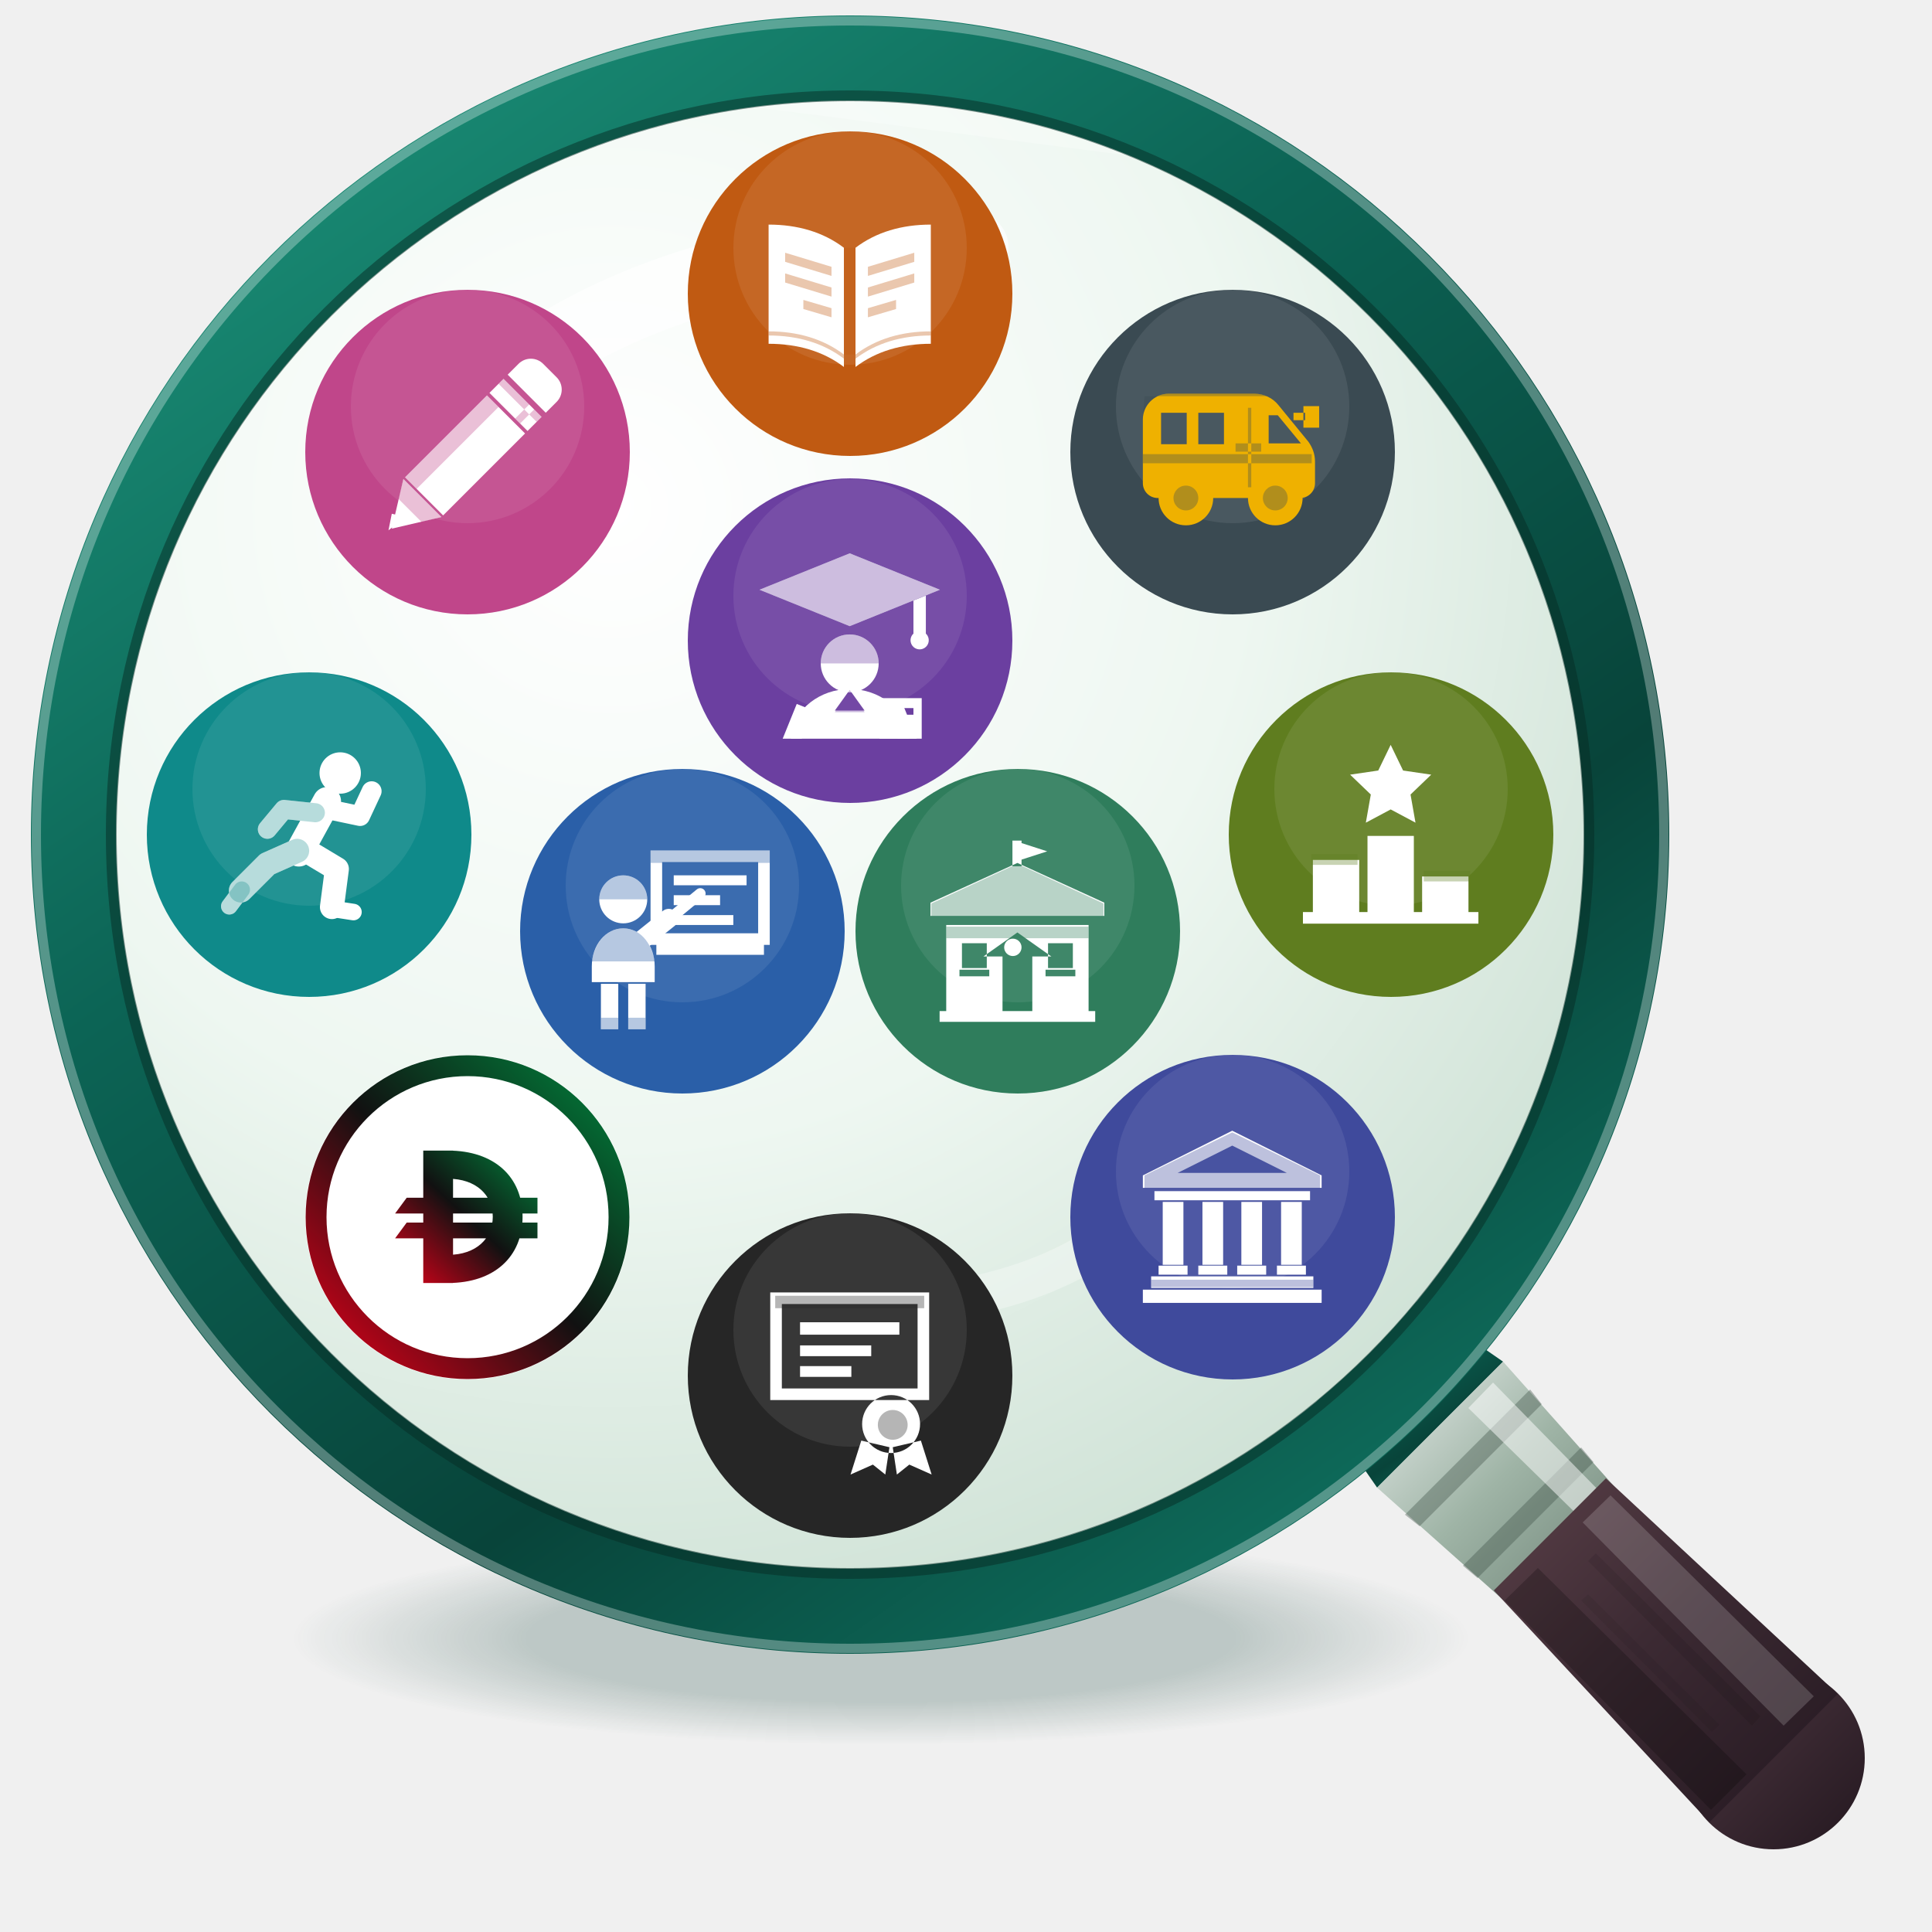
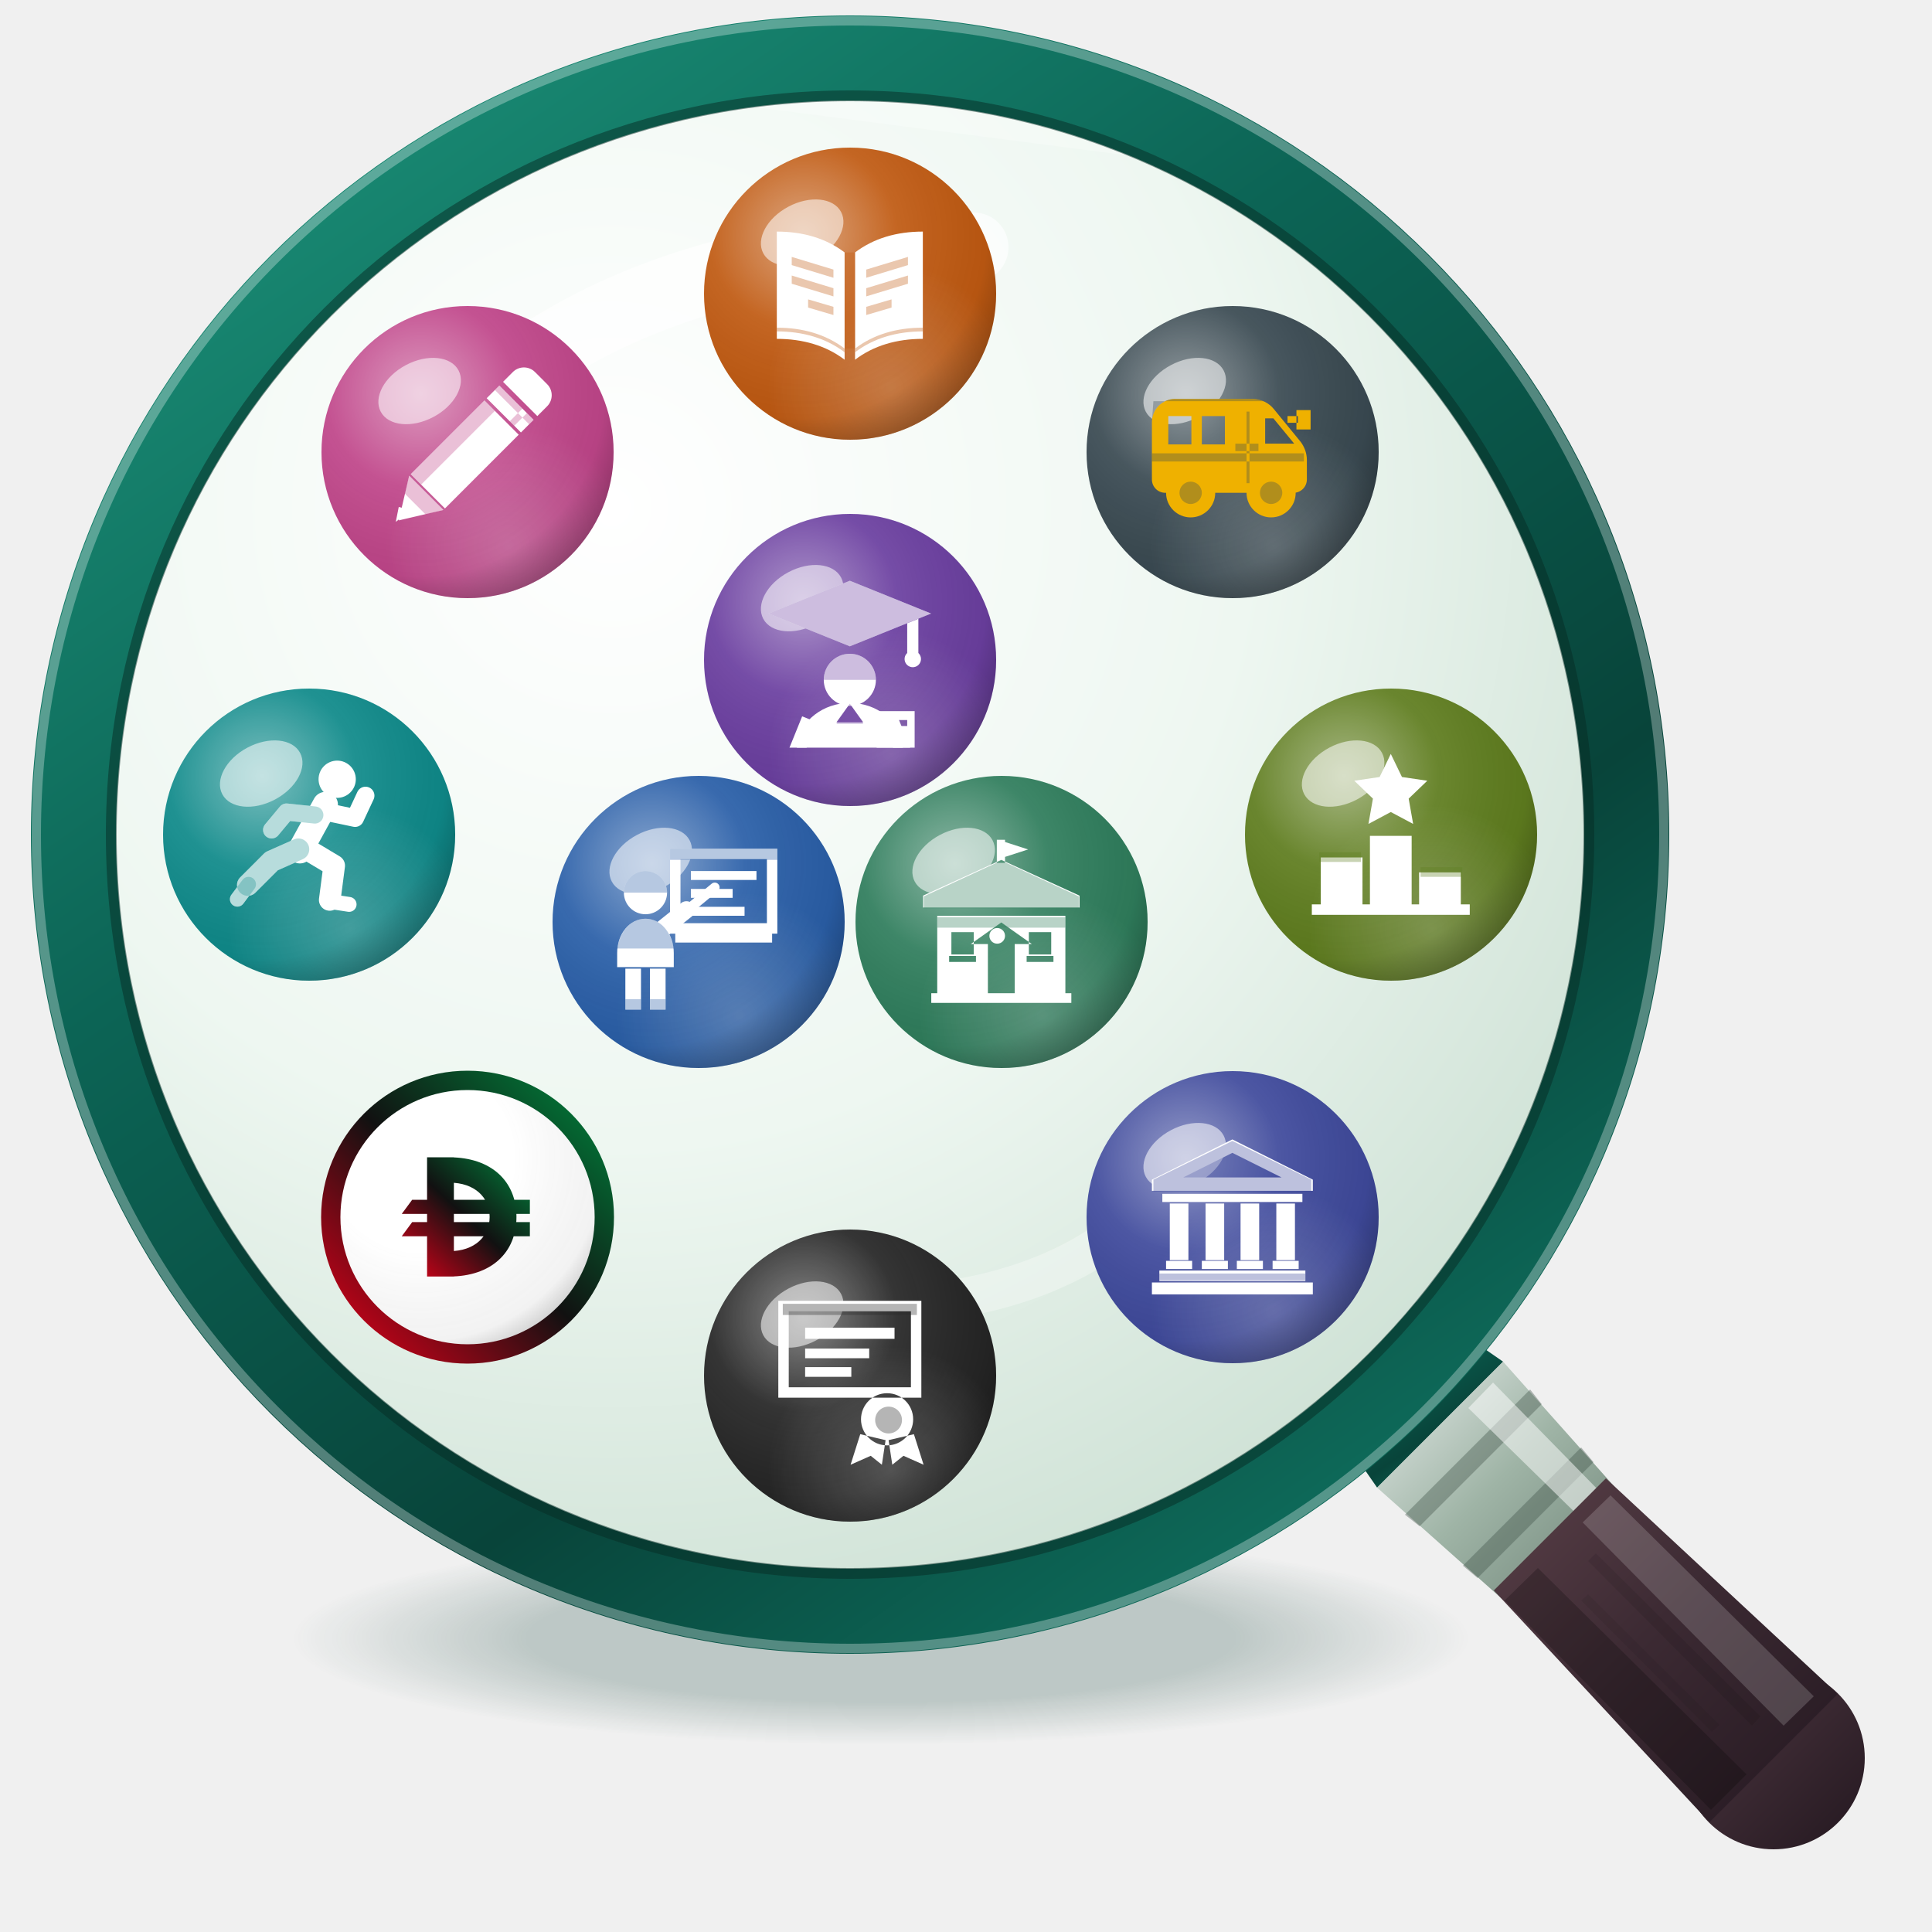
<svg xmlns="http://www.w3.org/2000/svg" viewBox="0 0 250 250" width="250" height="250" role="img" aria-label="Dubai Schools">
  <defs>
    <clipPath id="lensClip">
      <circle cx="110" cy="108" r="95" />
    </clipPath>
    <radialGradient id="glass" cx="34%" cy="28%" r="78%">
      <stop offset="0" stop-color="#ffffff" />
      <stop offset="0.55" stop-color="#eef7f1" />
      <stop offset="1" stop-color="#cfe2d6" />
+     </radialGradient>
+     <radialGradient id="bubBall" cx="34%" cy="30%" r="76%">
+       <stop offset="0" stop-color="#ffffff" stop-opacity=".45" />
+       <stop offset="0.42" stop-color="#ffffff" stop-opacity=".07" />
+       <stop offset="0.82" stop-color="#000000" stop-opacity=".05" />
+       <stop offset="1" stop-color="#000000" stop-opacity=".28" />
+     </radialGradient>
+     <radialGradient id="bubBounce" cx="64%" cy="82%" r="42%">
+       <stop offset="0" stop-color="#ffffff" stop-opacity=".22" />
+       <stop offset="1" stop-color="#ffffff" stop-opacity="0" />
    </radialGradient>
    <linearGradient id="ringMetal" x1="0.15" y1="0" x2="0.85" y2="1">
      <stop offset="0" stop-color="#1a8d76" />
      <stop offset="0.35" stop-color="#0c6455" />
      <stop offset="0.7" stop-color="#08443a" />
      <stop offset="1" stop-color="#0f7361" />
    </linearGradient>
    <linearGradient id="handleWood" x1="0" y1="0" x2="1" y2="1">
      <stop offset="0" stop-color="#5a4048" />
      <stop offset="0.45" stop-color="#3c2a33" />
      <stop offset="1" stop-color="#241820" />
    </linearGradient>
    <linearGradient id="ferrule" x1="0" y1="0" x2="1" y2="1">
      <stop offset="0" stop-color="#e6ecea" />
      <stop offset="0.5" stop-color="#9fb4a6" />
      <stop offset="1" stop-color="#6f8478" />
    </linearGradient>
    <linearGradient id="dhGrad" x1="0" y1="1" x2="1" y2="0">
      <stop offset="0" stop-color="#e2001a" />
      <stop offset="0.5" stop-color="#111111" />
      <stop offset="1" stop-color="#00843d" />
    </linearGradient>
    <radialGradient id="drop" cx="50%" cy="50%" r="50%">
      <stop offset="0.6" stop-color="#0b3b31" stop-opacity=".22" />
      <stop offset="1" stop-color="#0b3b31" stop-opacity="0" />
    </radialGradient>
  </defs>
  <ellipse cx="114" cy="212" rx="76.32" ry="13.78" fill="url(#drop)" />
  <path d="M170.1 180.8 L178.2 192.5 L194.5 176.2 L182.8 168.1 Z" fill="url(#ringMetal)" />
  <path d="M178.2 192.5 L194.7 207.2 L209.2 192.7 L194.5 176.2 Z" fill="url(#ferrule)" />
  <path d="M181.8 196.0 L183.7 197.5 L199.5 181.7 L198.0 179.8 Z" fill="#3f5148" opacity=".38" />
  <path d="M189.3 202.6 L191.2 204.2 L206.2 189.2 L204.6 187.3 Z" fill="#3f5148" opacity=".38" />
  <path d="M190.0 182.2 L204.3 196.2 L207.2 193.2 L193.2 178.9 Z" fill="#ffffff" opacity=".5" />
  <circle cx="229.5" cy="227.5" r="11.8" fill="url(#handleWood)" />
  <path d="M193.3 205.8 L221.2 235.8 L237.8 219.2 L207.8 191.3 Z" fill="url(#handleWood)" />
  <path d="M204.8 197.0 L230.8 223.3 L234.7 219.5 L208.4 193.5 Z" fill="#ffffff" opacity=".17" />
  <path d="M194.7 207.1 L221.4 234.2 L226.0 229.6 L199.0 202.9 Z" fill="#000000" opacity=".22" />
  <path d="M205.5 202.0 L226.7 223.3 L227.8 222.1 L206.5 201.0 Z" fill="#000000" opacity=".09" />
  <path d="M204.6 207.1 L221.5 224.1 L222.5 223.2 L205.5 206.3 Z" fill="#000000" opacity=".07" />
  <circle cx="110" cy="108" r="95" fill="url(#glass)" />
  <g clip-path="url(#lensClip)">
    <path d="M15 90 a 95 95 0 0 1 142.5 -68.4 L 91 13 a 95 95 0 0 0 -77.9 85.5 z" fill="#ffffff" opacity=".26" />
  </g>
  <path d="M52 66 a 72 46 0 0 1 74 -34" stroke="#ffffff" stroke-width="9" stroke-linecap="round" fill="none" opacity=".65" />
  <path d="M150 154 a 40 26 0 0 1 -26 14" stroke="#ffffff" stroke-width="5" stroke-linecap="round" fill="none" opacity=".3" />
  <g clip-path="url(#lensClip)">
    <g class="bub" data-icon="student" style="--i:0">
-       <circle cx="110.0" cy="82.9" r="21" fill="#6b3fa0" />
-       <circle cx="110.0" cy="77.1" r="15.1" fill="#fff" opacity=".08" />
-       <g transform="translate(97.1 70.1) scale(1.071)">
+       <circle cx="110.0" cy="85.4" r="18.9" fill="#6b3fa0" />
+       <circle cx="110.0" cy="85.4" r="18.9" fill="url(#bubBounce)" />
+       <circle cx="110.0" cy="85.4" r="18.9" fill="url(#bubBall)" />
+       <ellipse cx="103.8" cy="77.4" rx="5.7" ry="3.8" fill="#fff" opacity=".55" transform="rotate(-28 103.8 77.4)" />
+       <g transform="translate(98.4 73.8) scale(0.964)">
        <path d="M12 11.2a3.5 3.5 0 1 0 0 7 3.5 3.5 0 0 0 0-7z" fill="#fff" fill-rule="evenodd" />
        <path d="M12 17.8c-3.6 0-6.6 2.4-7.2 5.5l.1.5h14.2l.1-.5c-.6-3.1-3.6-5.5-7.2-5.5zM12 17.9 10.2 20.4h3.6z" fill="#fff" fill-rule="evenodd" />
        <path d="M5.6 19.6 3.9 23.8h2.3l1.4-3.4z" fill="#fff" fill-rule="evenodd" />
        <path d="M18.4 19.6l1.7 4.2h-2.3l-1.4-3.4z" fill="#fff" fill-rule="evenodd" />
        <path d="M15.6 18.9h5.1v4.9h-5.1z M16.6 20.1h3.1v.8h-3.1z M16.6 21.6h2.2v.8h-2.2z" fill="#fff" fill-rule="evenodd" />
        <path d="M12 1.4 22.9 5.8 12 10.2 1.1 5.8z" fill="#fff" fill-rule="evenodd" />
        <path d="M21.2 6.5v4.6a1.1 1.1 0 1 1-1.5 0V7.1z" fill="#fff" fill-rule="evenodd" />
        <path d="M12 1.4 22.9 5.8 12 10.2 1.1 5.8z M12 11.2a3.5 3.5 0 0 0-3.5 3.5h7A3.5 3.5 0 0 0 12 11.2zM12 17.9 10.2 20.6h3.6z" fill="#6b3fa0" fill-rule="evenodd" opacity=".34" />
      </g>
    </g>
    <g class="bub" data-icon="school" style="--i:1">
-       <circle cx="131.7" cy="120.5" r="21" fill="#2f7d5c" />
-       <circle cx="131.7" cy="114.6" r="15.1" fill="#fff" opacity=".08" />
-       <g transform="translate(118.8 107.7) scale(1.071)">
+       <circle cx="129.6" cy="119.3" r="18.9" fill="#2f7d5c" />
+       <circle cx="129.6" cy="119.3" r="18.9" fill="url(#bubBounce)" />
+       <circle cx="129.6" cy="119.3" r="18.9" fill="url(#bubBall)" />
+       <ellipse cx="123.4" cy="111.4" rx="5.7" ry="3.8" fill="#fff" opacity=".55" transform="rotate(-28 123.4 111.4)" />
+       <g transform="translate(118.0 107.7) scale(0.964)">
        <path d="M11.4 1h1.1v3.1h-1.1z M12.5 1.3l3.1 1-3.1 1zM12 3.7 22.5 8.5v1.6H1.5V8.5zM3.4 11.2h17.2V21.6H3.4zM12 12.1 16.1 15h-8.2z M10.2 15h3.6v6.6h-3.6zM11.45 12.85a1.05 1.05 0 1 0 0 2.1 1.05 1.05 0 0 0 0-2.1zM5.3 13.4h3v3h-3z M5 16.6h3.6v.8H5zM15.7 13.4h3v3h-3z M15.4 16.6h3.6v.8h-3.6zM2.6 21.6h18.8v1.3H2.6z" fill="#fff" fill-rule="evenodd" />
        <path d="M12 3.8 22.4 8.6v1.6H1.6V8.6z M3.4 11.4h17.2v1.4H3.4z" fill="#2f7d5c" fill-rule="evenodd" opacity=".34" />
      </g>
    </g>
    <g class="bub" data-icon="teacher" style="--i:2">
-       <circle cx="88.3" cy="120.5" r="21" fill="#2a5fa8" />
-       <circle cx="88.3" cy="114.6" r="15.1" fill="#fff" opacity=".08" />
-       <g transform="translate(75.4 107.7) scale(1.071)">
+       <circle cx="90.4" cy="119.3" r="18.9" fill="#2a5fa8" />
+       <circle cx="90.4" cy="119.3" r="18.9" fill="url(#bubBounce)" />
+       <circle cx="90.4" cy="119.3" r="18.9" fill="url(#bubBall)" />
+       <ellipse cx="84.2" cy="111.4" rx="5.7" ry="3.8" fill="#fff" opacity=".55" transform="rotate(-28 84.2 111.4)" />
+       <g transform="translate(78.8 107.7) scale(0.964)">
        <path d="M8.2 2.2h14.4v11.4H8.2z M9.6 3.6h11.6v8.6H9.6zM11 5.2h8.8v1.2H11z M11 7.6h5.6v1.2H11z M11 10h7.2v1.2H11zM8.9 13.6h13v1.2h-13z" fill="#fff" fill-rule="evenodd" />
        <path d="M4.9 5.2a2.9 2.9 0 1 0 0 5.8 2.9 2.9 0 0 0 0-5.8z" fill="#fff" fill-rule="evenodd" />
        <path d="M4.9 11.6c-2.1 0-3.8 2-3.8 4.6v1.9h7.6v-1.9c0-2.6-1.7-4.6-3.8-4.6z" fill="#fff" fill-rule="evenodd" />
        <path d="M2.2 18.3h2.1v5.5H2.2z M5.5 18.3h2.1v5.5H5.5z" fill="#fff" fill-rule="evenodd" />
        <path d="M6.4 13.6 10.4 10.4" fill="none" stroke="#fff" stroke-width="2.3" stroke-linecap="round" stroke-linejoin="round" />
        <path d="M10.2 10.7 14.2 7.4" fill="none" stroke="#fff" stroke-width="1.3" stroke-linecap="round" stroke-linejoin="round" />
        <path d="M8.2 2.2h14.4v1.5H8.2z M4.9 5.2a2.9 2.9 0 0 0-2.9 2.9h5.8a2.9 2.9 0 0 0-2.9-2.9zM1.1 15.6c.4-2.4 1.9-4 3.8-4s3.4 1.6 3.8 4zM2.2 22.4h2.1v1.4H2.2z M5.5 22.4h2.1v1.4H5.5z" fill="#2a5fa8" fill-rule="evenodd" opacity=".34" />
      </g>
    </g>
    <g class="bub" data-icon="book" style="--i:3">
-       <circle cx="110.0" cy="38.0" r="21" fill="#c05a12" />
-       <circle cx="110.0" cy="32.1" r="15.1" fill="#fff" opacity=".08" />
-       <g transform="translate(97.1 25.1) scale(1.071)">
+       <circle cx="110.0" cy="38.0" r="18.9" fill="#c05a12" />
+       <circle cx="110.0" cy="38.0" r="18.9" fill="url(#bubBounce)" />
+       <circle cx="110.0" cy="38.0" r="18.9" fill="url(#bubBall)" />
+       <ellipse cx="103.8" cy="30.1" rx="5.7" ry="3.8" fill="#fff" opacity=".55" transform="rotate(-28 103.8 30.1)" />
+       <g transform="translate(98.4 26.4) scale(0.964)">
        <path d="M11.3 6.5C8.8 4.6 5.7 3.7 2.2 3.7v12.9c3.5 0 6.6.9 9.1 2.8zM12.7 6.5c2.5-1.9 5.6-2.8 9.1-2.8v12.9c-3.5 0-6.6.9-9.1 2.8zM2.2 16.6c3.5 0 6.6.9 9.1 2.8v1.5c-2.5-1.9-5.6-2.8-9.1-2.8zM21.8 16.6c-3.5 0-6.6.9-9.1 2.8v1.5c2.5-1.9 5.6-2.8 9.1-2.8z" fill="#fff" fill-rule="evenodd" />
        <path d="M11.3 6.5h1.4v12.9h-1.4zM9.8 8.8 4.2 7.1v1.1l5.6 1.7z M9.8 11.3 4.2 9.6v1.1l5.6 1.7zM9.8 13.8 6.4 12.8v1.1l3.4 1zM14.2 8.8 19.8 7.1v1.1l-5.6 1.7z M14.2 11.3 19.8 9.6v1.1l-5.6 1.7zM14.2 13.8 17.6 12.8v1.1l-3.4 1zM2.2 16.6c3.5 0 6.6.9 9.1 2.8v.5c-2.5-1.9-5.6-2.8-9.1-2.8zM21.8 16.6c-3.5 0-6.6.9-9.1 2.8v.5c2.5-1.9 5.6-2.8 9.1-2.8z" fill="#c05a12" fill-rule="evenodd" opacity=".34" />
      </g>
    </g>
    <g class="bub" data-icon="bus" style="--i:4">
-       <circle cx="159.5" cy="58.5" r="21" fill="#3a4a52" />
-       <circle cx="159.5" cy="52.6" r="15.1" fill="#fff" opacity=".08" />
-       <g transform="translate(146.6 45.7) scale(1.071)">
+       <circle cx="159.5" cy="58.5" r="18.9" fill="#3a4a52" />
+       <circle cx="159.5" cy="58.5" r="18.9" fill="url(#bubBounce)" />
+       <circle cx="159.5" cy="58.5" r="18.9" fill="url(#bubBall)" />
+       <ellipse cx="153.3" cy="50.6" rx="5.7" ry="3.8" fill="#fff" opacity=".55" transform="rotate(-28 153.3 50.6)" />
+       <g transform="translate(147.9 46.9) scale(0.964)">
        <path d="M1.2 8c0-1.7 1.4-3.1 3.1-3.1h10.4c1.1 0 2.2.5 2.9 1.4l3.6 4.4c.5.7.8 1.5.8 2.4v2.6c0 1-.8 1.8-1.8 1.8H3c-1 0-1.8-.8-1.8-1.8zM3.4 7.2h3.1v3.8H3.4z M7.9 7.2h3.1v3.8H7.9zM16.4 7.5h1.1l2.8 3.4h-3.9z" fill="#efb100" fill-rule="evenodd" />
        <path d="M12.4 6.6h3.1v9.6h-3.1z" fill="#efb100" fill-rule="evenodd" />
        <path d="M6.4 14.2a3.3 3.3 0 1 0 0 6.6 3.3 3.3 0 0 0 0-6.6z" fill="#efb100" fill-rule="evenodd" />
        <path d="M17.2 14.2a3.3 3.3 0 1 0 0 6.6 3.3 3.3 0 0 0 0-6.6z" fill="#efb100" fill-rule="evenodd" />
        <path d="M20.6 6.4h1.9v2.6h-1.9z M19.4 7.2h1.4v.9h-1.4z" fill="#efb100" fill-rule="evenodd" />
        <path d="M1.6 11.4h1.4v3.4H1.6z" fill="#efb100" fill-rule="evenodd" />
        <path d="M1.2 8c0-1.7 1.4-3.1 3.1-3.1h10.4c.5 0 1 .1 1.5.3H1.4zM6.4 16a1.5 1.5 0 1 0 0 3 1.5 1.5 0 0 0 0-3z M17.2 16a1.5 1.5 0 1 0 0 3 1.5 1.5 0 0 0 0-3zM1.2 12.2h20.4v1.1H1.2zM12.4 10.9h3.1v1H12.4z M13.9 6.6h.4v9.6h-.4z" fill="#3a4a52" fill-rule="evenodd" opacity=".34" />
      </g>
    </g>
    <g class="bub" data-icon="rank" style="--i:5">
-       <circle cx="180.0" cy="108.0" r="21" fill="#5f7d1f" />
-       <circle cx="180.0" cy="102.1" r="15.1" fill="#fff" opacity=".08" />
-       <g transform="translate(167.1 95.1) scale(1.071)">
+       <circle cx="180.0" cy="108.0" r="18.9" fill="#5f7d1f" />
+       <circle cx="180.0" cy="108.0" r="18.9" fill="url(#bubBounce)" />
+       <circle cx="180.0" cy="108.0" r="18.9" fill="url(#bubBall)" />
+       <ellipse cx="173.8" cy="100.1" rx="5.7" ry="3.8" fill="#fff" opacity=".55" transform="rotate(-28 173.8 100.1)" />
+       <g transform="translate(168.4 96.4) scale(0.964)">
        <path d="M12 1.2l1.5 3.1 3.4.5-2.5 2.4.6 3.4-3-1.6-3 1.6.6-3.4-2.5-2.4 3.4-.5zM9.2 11.2h5.6v10.2H9.2z M9.2 11.2h5.6v1H9.2zM2.6 14.2h5.6v7.2H2.6z M2.6 14.2h5.6v.9H2.6zM15.8 16.2h5.6v5.2h-5.6z M15.8 16.2h5.6v.9h-5.6zM1.4 21.4h21.2v1.4H1.4z" fill="#fff" fill-rule="evenodd" />
        <path d="M2.4 14.4H8v1.3H2.4z M16 16.4h5.6v1.3H16z" fill="#5f7d1f" fill-rule="evenodd" opacity=".34" />
      </g>
    </g>
    <g class="bub" data-icon="government" style="--i:6">
-       <circle cx="159.5" cy="157.5" r="21" fill="#3f4a9c" />
-       <circle cx="159.5" cy="151.6" r="15.1" fill="#fff" opacity=".08" />
-       <g transform="translate(146.6 144.6) scale(1.071)">
+       <circle cx="159.5" cy="157.5" r="18.9" fill="#3f4a9c" />
+       <circle cx="159.5" cy="157.5" r="18.9" fill="url(#bubBounce)" />
+       <circle cx="159.5" cy="157.5" r="18.9" fill="url(#bubBall)" />
+       <ellipse cx="153.3" cy="149.6" rx="5.7" ry="3.8" fill="#fff" opacity=".55" transform="rotate(-28 153.3 149.6)" />
+       <g transform="translate(147.9 145.9) scale(0.964)">
        <path d="M12 1.6 22.8 7v1.5H1.2V7z M12 3.4 18.6 6.7H5.4zM2.6 8.9h18.8v1.1H2.6zM3.6 10.2h2.5v7.6H3.6z M8.4 10.2h2.5v7.6H8.4z M13.1 10.2h2.5v7.6h-2.5z M17.9 10.2h2.5v7.6h-2.5zM3.1 17.9h3.5v1.1H3.1z M7.9 17.9h3.5v1.1H7.9z M12.6 17.9h3.5v1.1h-3.5z M17.4 17.9h3.5v1.1h-3.5zM2.2 19.2h19.6v1.4H2.2z M1.2 20.8h21.6v1.6H1.2z" fill="#fff" fill-rule="evenodd" />
        <path d="M12 1.8 22.6 7v1.6H1.4V7z M2.2 19.6h19.6v.9H2.2z" fill="#3f4a9c" fill-rule="evenodd" opacity=".34" />
      </g>
    </g>
    <g class="bub" data-icon="certificate" style="--i:7">
-       <circle cx="110.0" cy="178.0" r="21" fill="#262626" />
-       <circle cx="110.0" cy="172.1" r="15.1" fill="#fff" opacity=".08" />
-       <g transform="translate(97.1 165.1) scale(1.071)">
+       <circle cx="110.0" cy="178.0" r="18.9" fill="#262626" />
+       <circle cx="110.0" cy="178.0" r="18.9" fill="url(#bubBounce)" />
+       <circle cx="110.0" cy="178.0" r="18.9" fill="url(#bubBall)" />
+       <ellipse cx="103.8" cy="170.1" rx="5.7" ry="3.8" fill="#fff" opacity=".55" transform="rotate(-28 103.8 170.1)" />
+       <g transform="translate(98.4 166.4) scale(0.964)">
        <path d="M2.4 2h19.2v13H2.4z M3.8 3.4h16.4v10.2H3.8zM6 5.6h12v1.5H6z M6 8.4h8.6v1.3H6z M6 10.9h6.2v1.3H6zM17 14.4a3.5 3.5 0 1 0 0 7 3.5 3.5 0 0 0 0-7zM13.4 19.9 12.1 24l2.7-1.2 1.5 1.2.5-3.3zM20.6 19.9 21.9 24l-2.7-1.2-1.5 1.2-.5-3.3z" fill="#fff" fill-rule="evenodd" />
        <path d="M3 2.4h18v1.5H3z M17.2 16.2a1.8 1.8 0 1 0 0 3.6 1.8 1.8 0 0 0 0-3.6z" fill="#262626" fill-rule="evenodd" opacity=".34" />
      </g>
    </g>
    <g class="bub" data-icon="coins" style="--i:8">
-       <circle cx="60.5" cy="157.5" r="21" fill="#ffffff" />
-       <circle cx="60.5" cy="151.6" r="15.1" fill="#fff" opacity=".08" />
-       <circle cx="60.5" cy="157.5" r="19.6" fill="none" stroke="url(#dhGrad)" stroke-width="2.7" />
-       <g transform="translate(47.7 144.6) scale(1.071)">
+       <circle cx="60.5" cy="157.5" r="18.9" fill="#ffffff" />
+       <circle cx="60.5" cy="157.5" r="18.9" fill="url(#bubBounce)" />
+       <circle cx="60.5" cy="157.5" r="18.9" fill="url(#bubBall)" />
+       <ellipse cx="54.3" cy="149.6" rx="5.7" ry="3.8" fill="#fff" opacity=".55" transform="rotate(-28 54.3 149.6)" />
+       <circle cx="60.5" cy="157.5" r="17.7" fill="none" stroke="url(#dhGrad)" stroke-width="2.5" />
+       <g transform="translate(48.9 145.9) scale(0.964)">
        <path d="M6.6 4h3.6v16H6.6zM9.6 4c5.6 0 9 3.2 9 8s-3.4 8-9 8v-3.4c3.4 0 5.4-2 5.4-4.6s-2-4.6-5.4-4.6zM4.6 9.7H20.4v1.9H3.2zM4.6 12.7H20.4v1.9H3.2z" fill="url(#dhGrad)" />
      </g>
    </g>
    <g class="bub" data-icon="running" style="--i:9">
-       <circle cx="40.0" cy="108.0" r="21" fill="#0f8a8a" />
-       <circle cx="40.0" cy="102.1" r="15.1" fill="#fff" opacity=".08" />
-       <g transform="translate(27.1 95.1) scale(1.071)">
+       <circle cx="40.0" cy="108.0" r="18.9" fill="#0f8a8a" />
+       <circle cx="40.0" cy="108.0" r="18.9" fill="url(#bubBounce)" />
+       <circle cx="40.0" cy="108.0" r="18.9" fill="url(#bubBall)" />
+       <ellipse cx="33.8" cy="100.1" rx="5.7" ry="3.8" fill="#fff" opacity=".55" transform="rotate(-28 33.8 100.1)" />
+       <g transform="translate(28.4 96.4) scale(0.964)">
        <path d="M15.8 2.1a2.5 2.5 0 1 0 0 5 2.5 2.5 0 0 0 0-5z" fill="#fff" fill-rule="evenodd" />
        <path d="M14.2 8.0 10.8 14.2" fill="none" stroke="#fff" stroke-width="3.4" stroke-linecap="round" stroke-linejoin="round" />
        <path d="M12.8 9.4 9.0 9.0 7.0 11.4" fill="none" stroke="#fff" stroke-width="2.3" stroke-linecap="round" stroke-linejoin="round" />
        <path d="M10.6 14.0 7.0 15.6 3.8 18.8" fill="none" stroke="#fff" stroke-width="2.9" stroke-linecap="round" stroke-linejoin="round" />
        <path d="M3.9 18.7 2.4 20.7" fill="none" stroke="#fff" stroke-width="2" stroke-linecap="round" stroke-linejoin="round" />
        <path d="M14.4 9.0 18.2 9.8 19.6 6.8" fill="none" stroke="#fff" stroke-width="2.4" stroke-linecap="round" stroke-linejoin="round" />
        <path d="M11.4 13.8 15.4 16.2 14.8 20.8" fill="none" stroke="#fff" stroke-width="2.9" stroke-linecap="round" stroke-linejoin="round" />
        <path d="M14.8 21.0 17.4 21.4" fill="none" stroke="#fff" stroke-width="2" stroke-linecap="round" stroke-linejoin="round" />
        <path d="M12.8 9.4 9.0 9.0 7.0 11.4" fill="none" stroke="#0f8a8a" stroke-width="2.3" stroke-linecap="round" stroke-linejoin="round" opacity=".3" />
        <path d="M10.6 14.0 7.0 15.6 3.8 18.8" fill="none" stroke="#0f8a8a" stroke-width="2.9" stroke-linecap="round" stroke-linejoin="round" opacity=".3" />
        <path d="M3.9 18.7 2.4 20.7" fill="none" stroke="#0f8a8a" stroke-width="2" stroke-linecap="round" stroke-linejoin="round" opacity=".3" />
      </g>
    </g>
    <g class="bub" data-icon="pen" style="--i:10">
-       <circle cx="60.5" cy="58.5" r="21" fill="#c0468a" />
-       <circle cx="60.5" cy="52.6" r="15.1" fill="#fff" opacity=".08" />
-       <g transform="translate(47.7 45.7) scale(1.071)">
+       <circle cx="60.5" cy="58.5" r="18.9" fill="#c0468a" />
+       <circle cx="60.5" cy="58.5" r="18.9" fill="url(#bubBounce)" />
+       <circle cx="60.5" cy="58.5" r="18.9" fill="url(#bubBall)" />
+       <ellipse cx="54.3" cy="50.6" rx="5.7" ry="3.8" fill="#fff" opacity=".55" transform="rotate(-28 54.3 50.6)" />
+       <g transform="translate(48.9 46.9) scale(0.964)">
        <path d="M18.1 1.3a2.1 2.1 0 0 1 3 0l1.6 1.6a2.1 2.1 0 0 1 0 3l-1.3 1.3-4.6-4.6z" fill="#fff" fill-rule="evenodd" />
        <path d="M16.3 3.1l4.6 4.6-1.7 1.7-4.6-4.6z" fill="#fff" fill-rule="evenodd" />
        <path d="M14.3 5.1l4.6 4.6-9.9 9.9-4.6-4.6z" fill="#fff" fill-rule="evenodd" />
        <path d="M4.2 15.2l4.6 4.6-6 1.4z" fill="#fff" fill-rule="evenodd" />
        <path d="M2.4 21.4l.4-2 1.6.4z" fill="#fff" fill-rule="evenodd" />
        <path d="M16.3 3.1l4.6 4.6-.6.6-4.6-4.6z M19.4 6.2l.6.6-1.7 1.7-.6-.6zM14.3 5.1l1.4 1.4-9.9 9.9-1.4-1.4zM4.2 15.2l4.6 4.6-2.4.6-2.8-2.8z" fill="#c0468a" fill-rule="evenodd" opacity=".34" />
      </g>
    </g>
  </g>
  <circle cx="110" cy="108" r="100.5" fill="none" stroke="url(#ringMetal)" stroke-width="11" />
  <circle cx="110" cy="108" r="95.6" fill="none" stroke="#062b24" stroke-width="1.4" opacity=".5" />
  <circle cx="110" cy="108" r="105.3" fill="none" stroke="#ffffff" stroke-width="1.2" opacity=".3" />
</svg>
